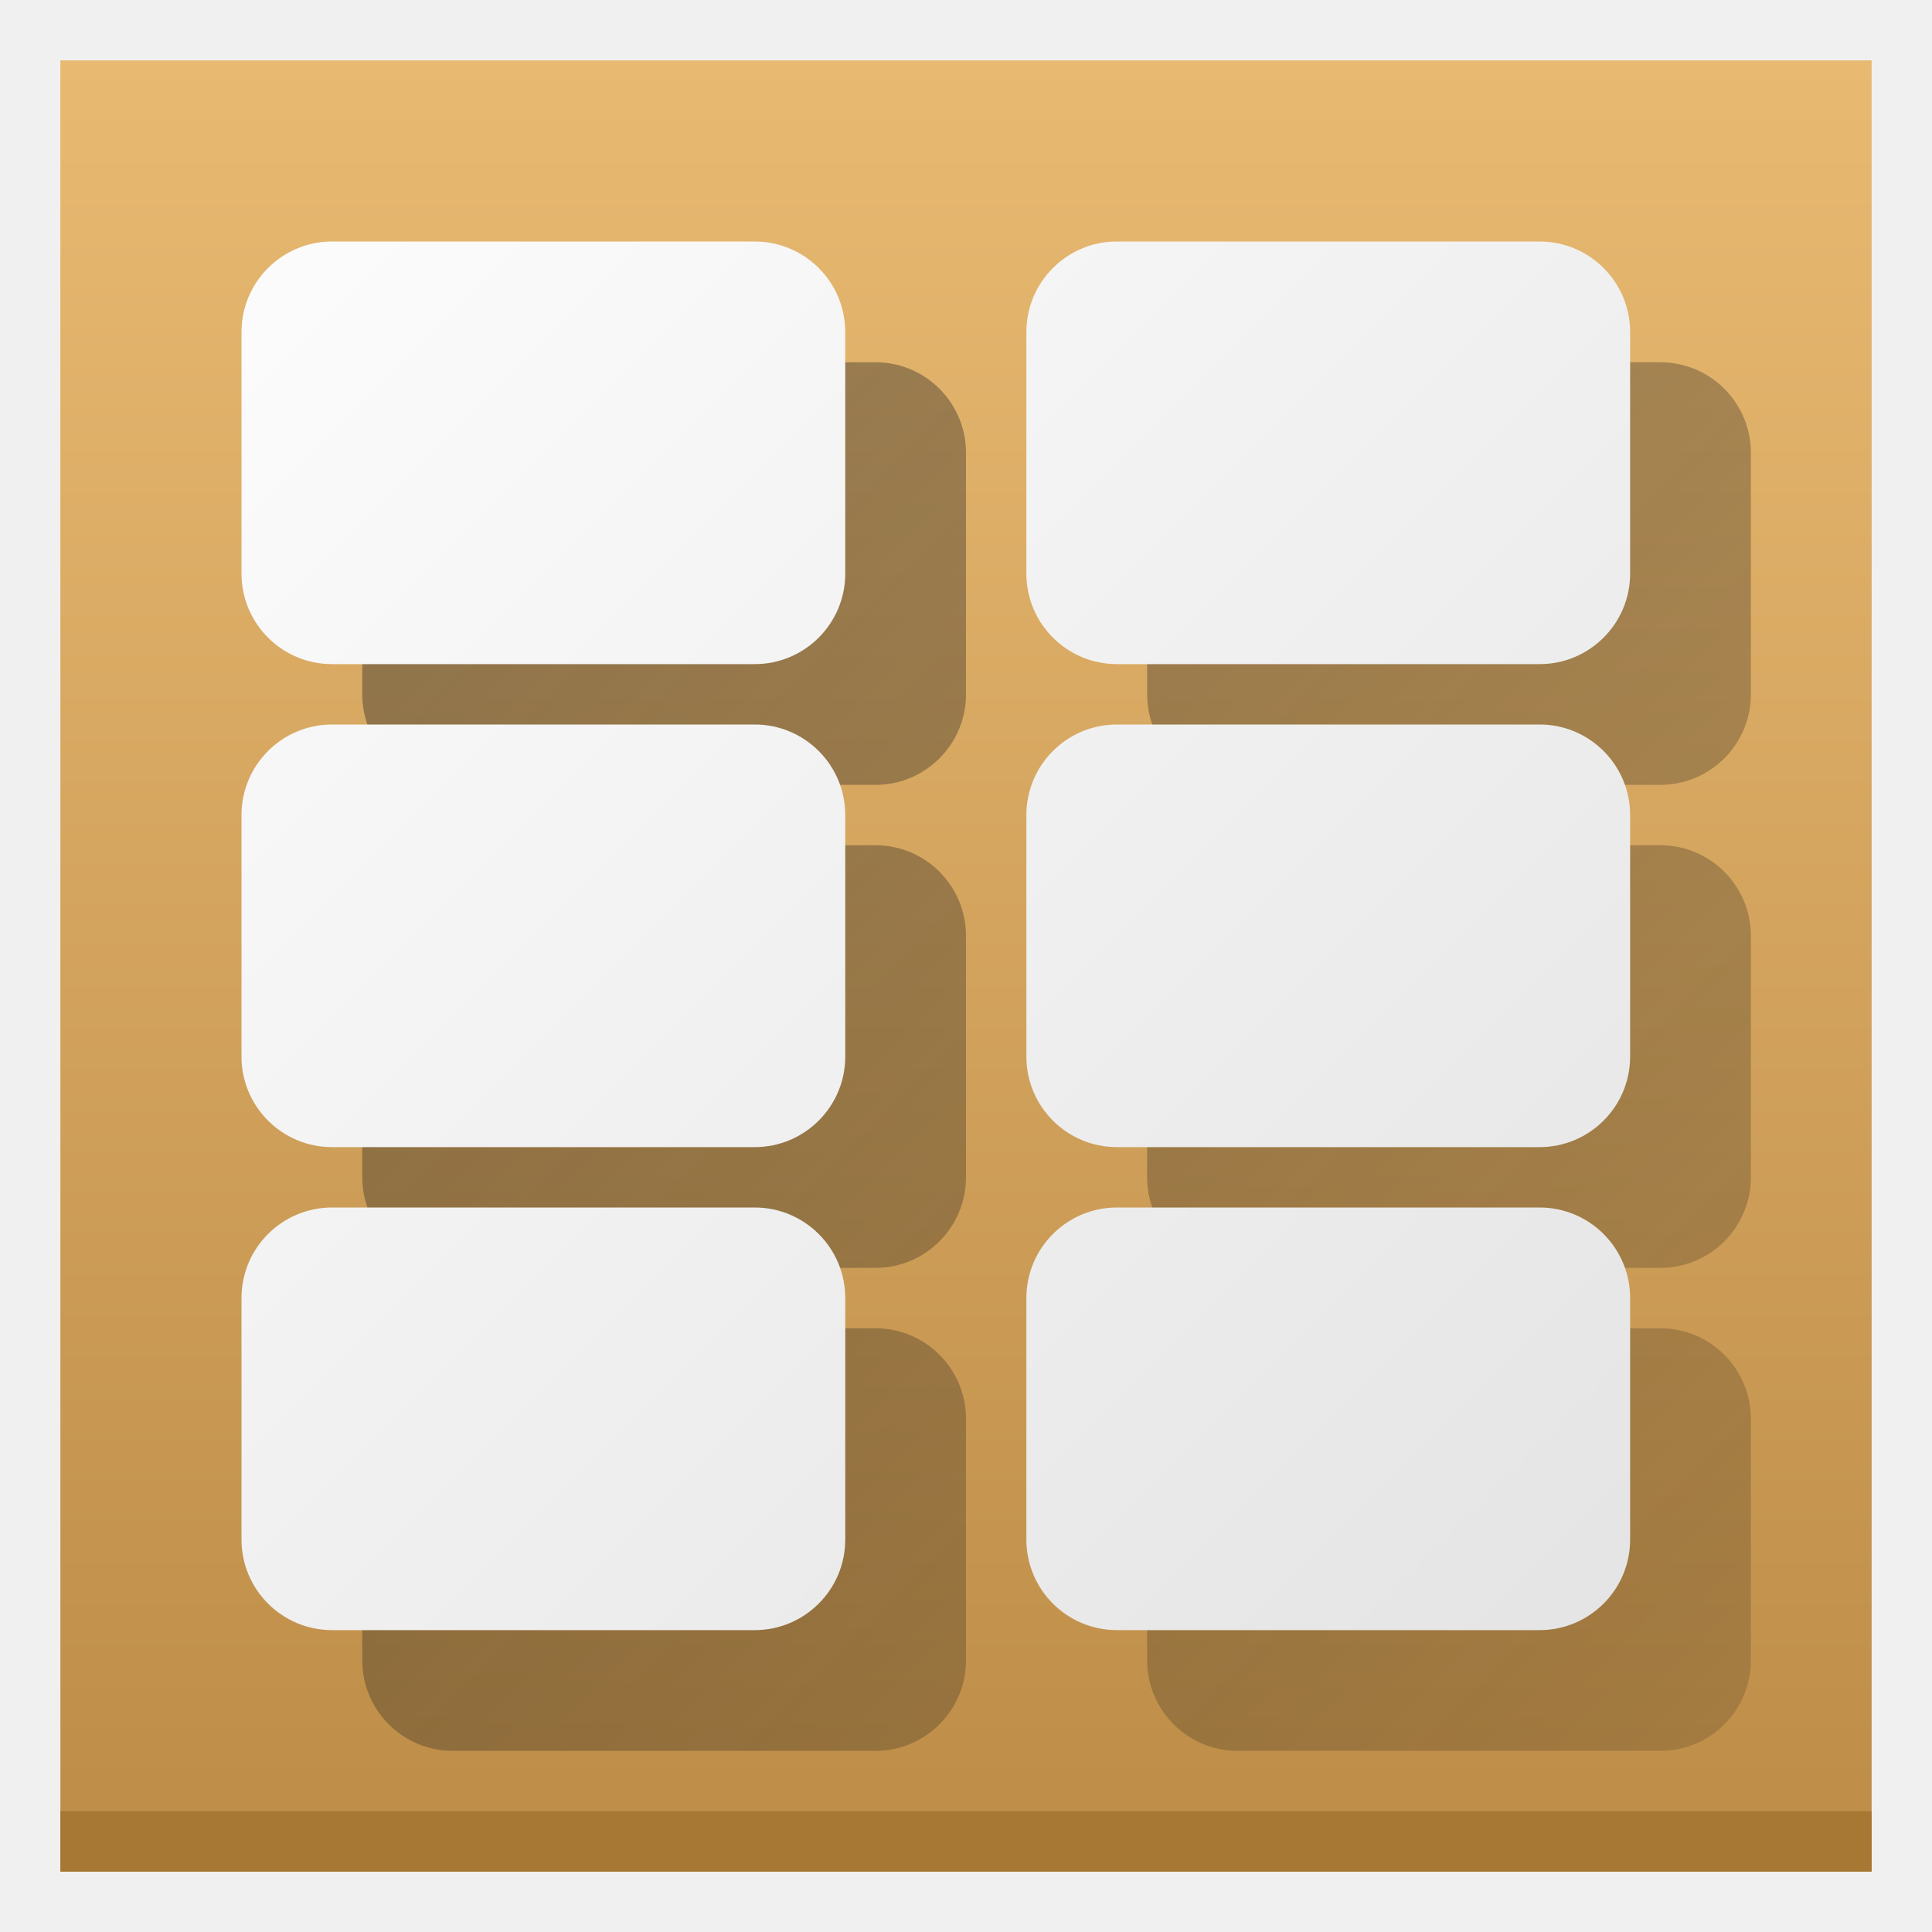
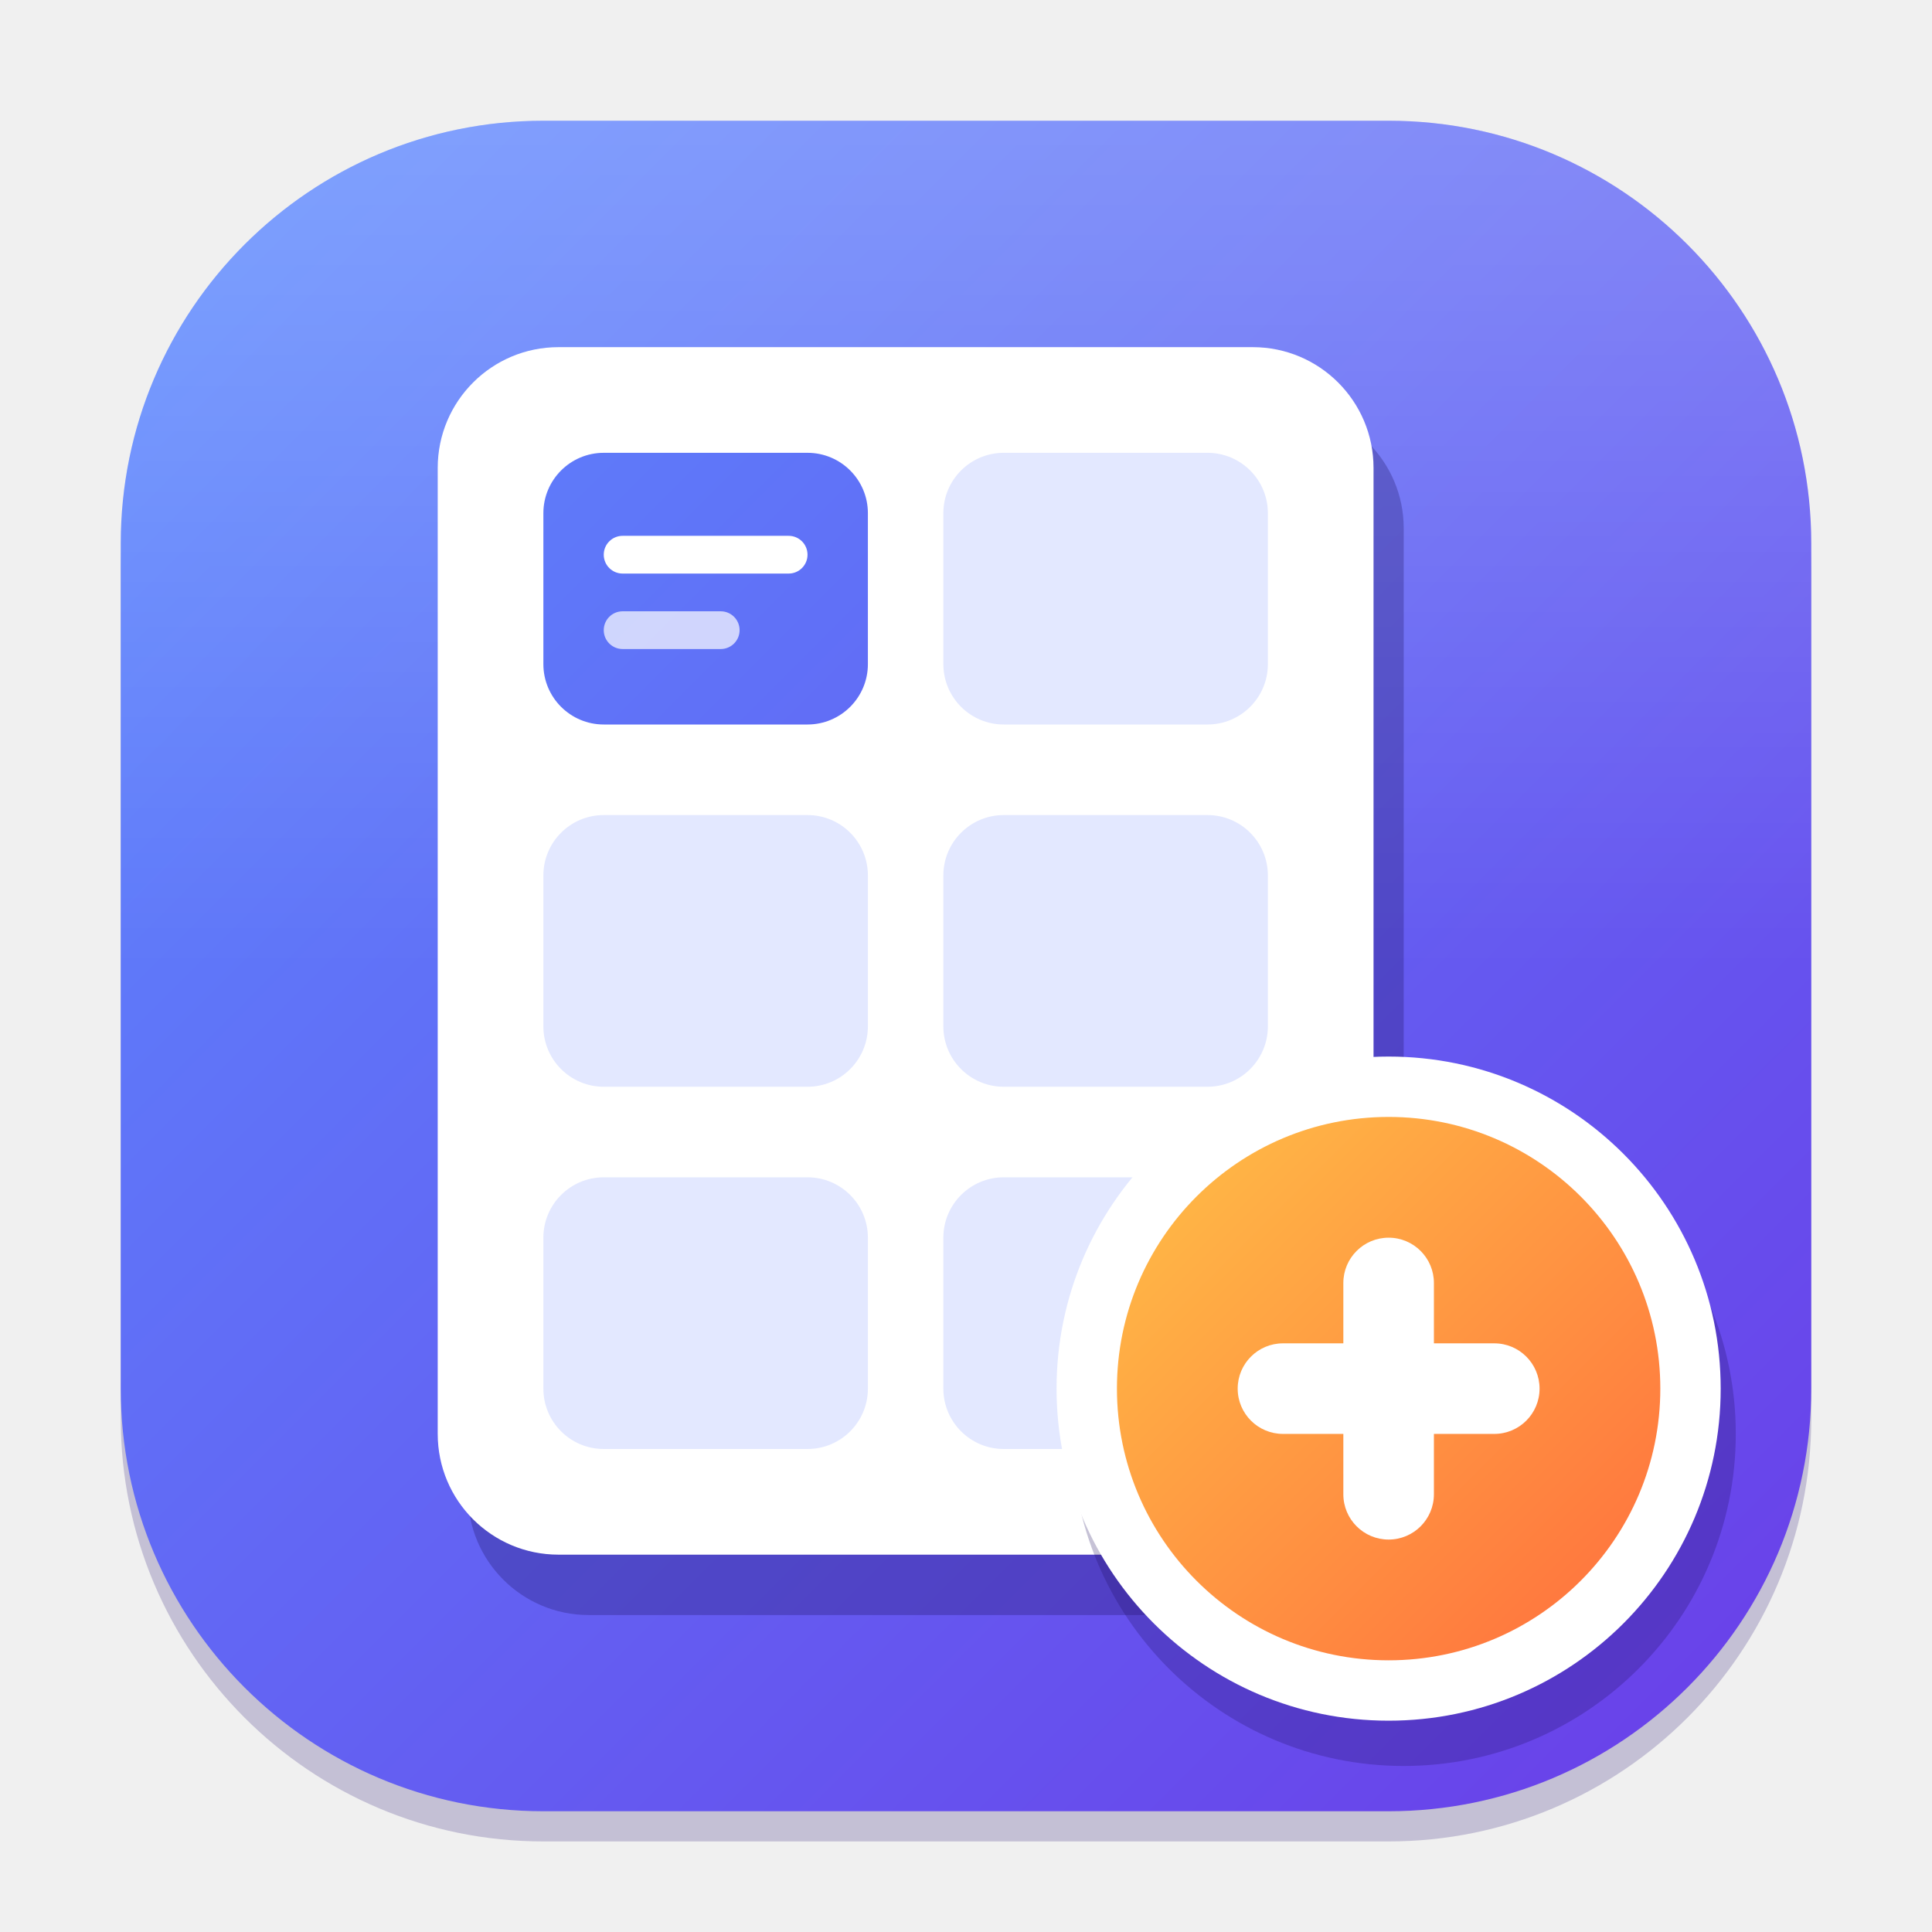
- <svg xmlns="http://www.w3.org/2000/svg" width="128" height="128">
+ <svg xmlns="http://www.w3.org/2000/svg" width="128" height="128" viewBox="0 0 256 256">
  <defs>
-     <linearGradient id="a" x1="0" x2="0" y1="120" y2="0" gradientUnits="userSpaceOnUse">
-       <stop stop-color="#bd8d48" />
-       <stop offset="1" stop-color="#e8b971" />
+     <linearGradient id="bg" x1="16" y1="16" x2="240" y2="240" gradientUnits="userSpaceOnUse">
+       <stop offset="0" stop-color="#5b8cff" />
+       <stop offset="1" stop-color="#6a3de8" />
    </linearGradient>
-     <linearGradient id="b" x1="0" x2="120" y1="0" y2="120" gradientUnits="userSpaceOnUse">
-       <stop stop-color="#333333" stop-opacity="0.5" />
-       <stop offset="1" stop-opacity="0.125" />
+     <linearGradient id="gloss" x1="0" y1="16" x2="0" y2="128" gradientUnits="userSpaceOnUse">
+       <stop offset="0" stop-color="#ffffff" stop-opacity="0.22" />
+       <stop offset="1" stop-color="#ffffff" stop-opacity="0" />
    </linearGradient>
-     <linearGradient id="c" x1="0" x2="120" y1="0" y2="120" gradientUnits="userSpaceOnUse">
-       <stop stop-color="#ffffff" />
-       <stop offset="1" stop-color="#e0e0e0" />
+     <linearGradient id="accent" x1="16" y1="16" x2="240" y2="240" gradientUnits="userSpaceOnUse">
+       <stop offset="0" stop-color="#5b8cff" />
+       <stop offset="1" stop-color="#6a3de8" />
+     </linearGradient>
+     <linearGradient id="badge" x1="146" y1="146" x2="222" y2="222" gradientUnits="userSpaceOnUse">
+       <stop offset="0" stop-color="#ffc247" />
+       <stop offset="1" stop-color="#ff6b3d" />
    </linearGradient>
  </defs>
-   <g transform="translate(4 4)">
-     <rect fill="url(#a)" x="0" y="0" width="120" height="120" />
-     <rect fill="#a77734" x="0" y="116" width="120" height="4" />
-     <rect fill="url(#b)" x="20" y="20" rx="6" ry="6" width="40" height="28" />
-     <rect fill="url(#b)" x="72" y="20" rx="6" ry="6" width="40" height="28" />
-     <rect fill="url(#b)" x="20" y="52" rx="6" ry="6" width="40" height="28" />
-     <rect fill="url(#b)" x="72" y="52" rx="6" ry="6" width="40" height="28" />
-     <rect fill="url(#b)" x="20" y="84" rx="6" ry="6" width="40" height="28" />
-     <rect fill="url(#b)" x="72" y="84" rx="6" ry="6" width="40" height="28" />
-     <rect fill="url(#c)" x="12" y="12" rx="6" ry="6" width="40" height="28" />
-     <rect fill="url(#c)" x="64" y="12" rx="6" ry="6" width="40" height="28" />
-     <rect fill="url(#c)" x="12" y="44" rx="6" ry="6" width="40" height="28" />
-     <rect fill="url(#c)" x="64" y="44" rx="6" ry="6" width="40" height="28" />
-     <rect fill="url(#c)" x="12" y="76" rx="6" ry="6" width="40" height="28" />
-     <rect fill="url(#c)" x="64" y="76" rx="6" ry="6" width="40" height="28" />
-   </g>
+   <rect x="16" y="20" width="224" height="224" rx="56" fill="#2a1a7a" fill-opacity="0.22" />
+   <rect x="16" y="16" width="224" height="224" rx="56" fill="url(#bg)" />
+   <rect x="16" y="16" width="224" height="224" rx="56" fill="url(#gloss)" />
+   <rect x="62" y="54" width="124" height="160" rx="16" fill="#1c0f5c" fill-opacity="0.28" />
+   <rect x="58" y="46" width="124" height="160" rx="16" fill="#ffffff" />
+   <rect x="72" y="60" width="43" height="36" rx="8" fill="url(#accent)" />
+   <rect x="80" y="71" width="27" height="5" rx="2.5" fill="#ffffff" />
+   <rect x="80" y="81" width="18" height="5" rx="2.5" fill="#ffffff" fill-opacity="0.7" />
+   <rect x="125" y="60" width="43" height="36" rx="8" fill="#e3e8ff" />
+   <rect x="72" y="108" width="43" height="36" rx="8" fill="#e3e8ff" />
+   <rect x="125" y="108" width="43" height="36" rx="8" fill="#e3e8ff" />
+   <rect x="72" y="156" width="43" height="36" rx="8" fill="#e3e8ff" />
+   <rect x="125" y="156" width="43" height="36" rx="8" fill="#e3e8ff" />
+   <circle cx="186" cy="190" r="44" fill="#1c0f5c" fill-opacity="0.25" />
+   <circle cx="184" cy="184" r="44" fill="#ffffff" />
+   <circle cx="184" cy="184" r="36" fill="url(#badge)" />
+   <rect x="164" y="178" width="40" height="12" rx="6" fill="#ffffff" />
+   <rect x="178" y="164" width="12" height="40" rx="6" fill="#ffffff" />
</svg>
